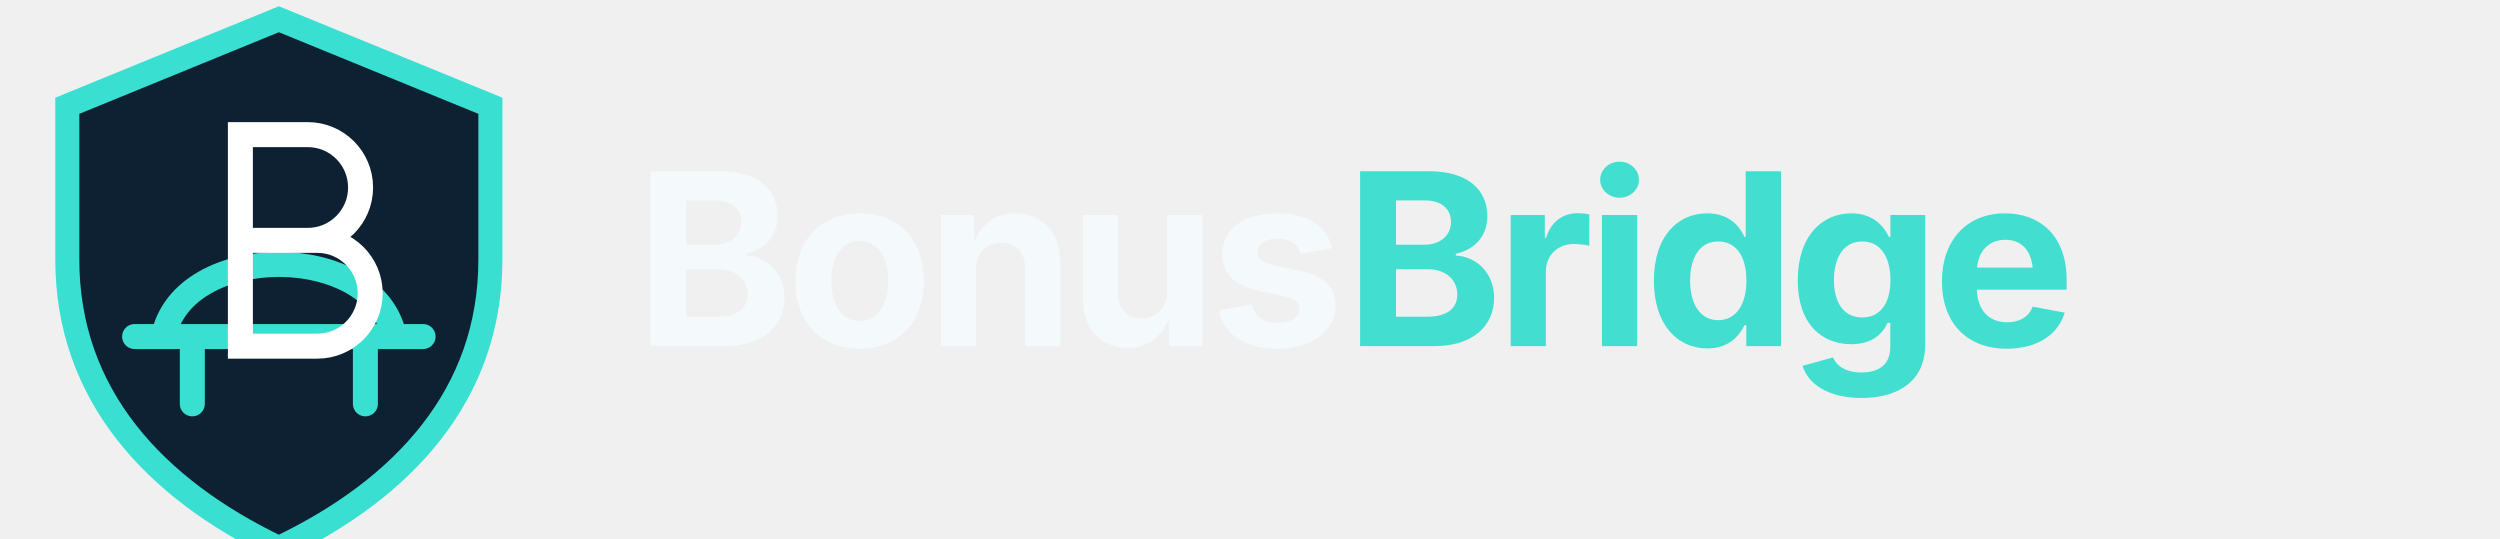
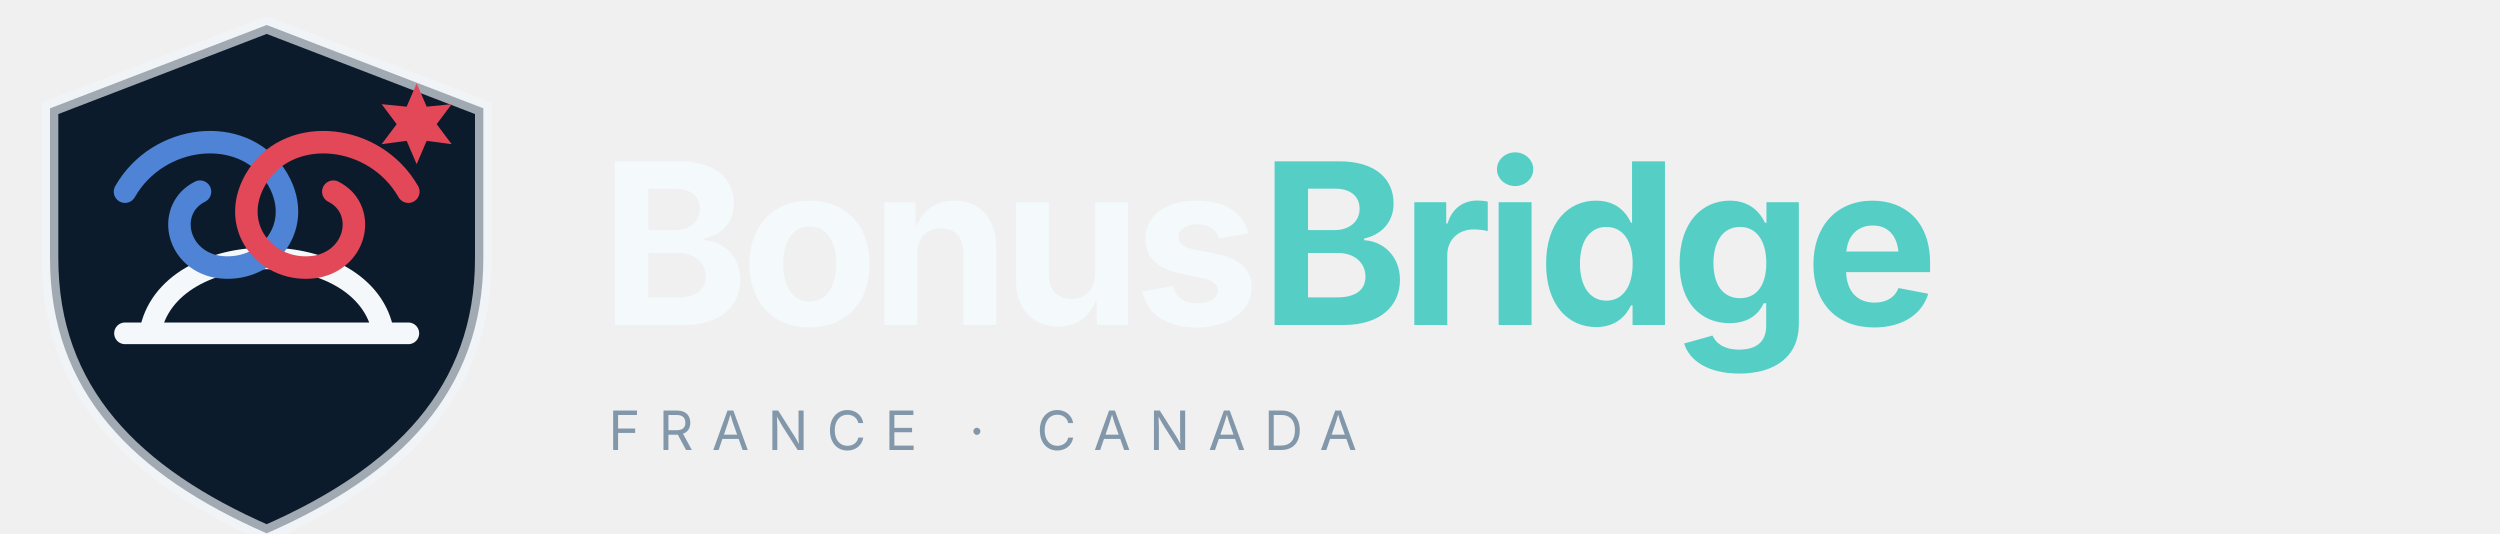
- <svg xmlns="http://www.w3.org/2000/svg" viewBox="0 0 260 56">
+ <svg xmlns="http://www.w3.org/2000/svg" viewBox="0 0 300 64">
  <g transform="translate(1)">
-     <path d="M28 2 50 11v16c0 14-9 23.8-22 30C15 50.8 6 41 6 27V11Z" fill="#0d2132" stroke="#39dfd0" stroke-width="2.5" />
-     <path d="M13 35h30M16 35c2-10 22-10 24 0M19 35v7m18-7v7" fill="none" stroke="#39dfd0" stroke-width="2.6" stroke-linecap="round" />
-     <path d="M24 14h7a5.5 5.5 0 0 1 0 11h-7Zm0 11h8a5.5 5.5 0 0 1 0 11h-8Z" fill="none" stroke="#fff" stroke-width="2.6" />
+     <path d="M31 3 57 13v18c0 16-10 26-26 33C15 57 5 47 5 31V13Z" fill="#0b1b2b" stroke="#f2f6fa" stroke-opacity=".65" stroke-width="2" />
+     <path d="M14 40h34M17 40c2-12 26-12 28 0" fill="none" stroke="#f5f8fb" stroke-width="2.6" stroke-linecap="round" />
+     <path d="M14 23c4-7 14-8 18-2 4 6-1 12-7 11-5-1-6-7-2-9" fill="none" stroke="#4e83d5" stroke-width="2.7" stroke-linecap="round" />
+     <path d="M48 23c-4-7-14-8-18-2-4 6 1 12 7 11 5-1 6-7 2-9" fill="none" stroke="#e34858" stroke-width="2.7" stroke-linecap="round" />
+     <path d="m49 10 1.2 2.8 3-.3-1.8 2.4 1.8 2.4-3-.4-1.2 2.8-1.2-2.8-3 .4 1.8-2.4-1.8-2.4 3 .3Z" fill="#e34858" />
  </g>
-   <text x="66" y="36" fill="#f4f9fc" font-family="Inter,Segoe UI,sans-serif" font-size="25" font-weight="720" letter-spacing="-.8">Bonus<tspan fill="#42ded0">Bridge</tspan>
+   <text x="72" y="39" fill="#f4f9fc" font-family="Inter,Segoe UI,sans-serif" font-size="27" font-weight="730" letter-spacing="-1">Bonus<tspan fill="#55cfc6">Bridge</tspan>
  </text>
+   <text x="73" y="54" fill="#8298aa" font-family="Inter,Segoe UI,sans-serif" font-size="6.5" letter-spacing="2.2">FRANCE · CANADA</text>
</svg>
